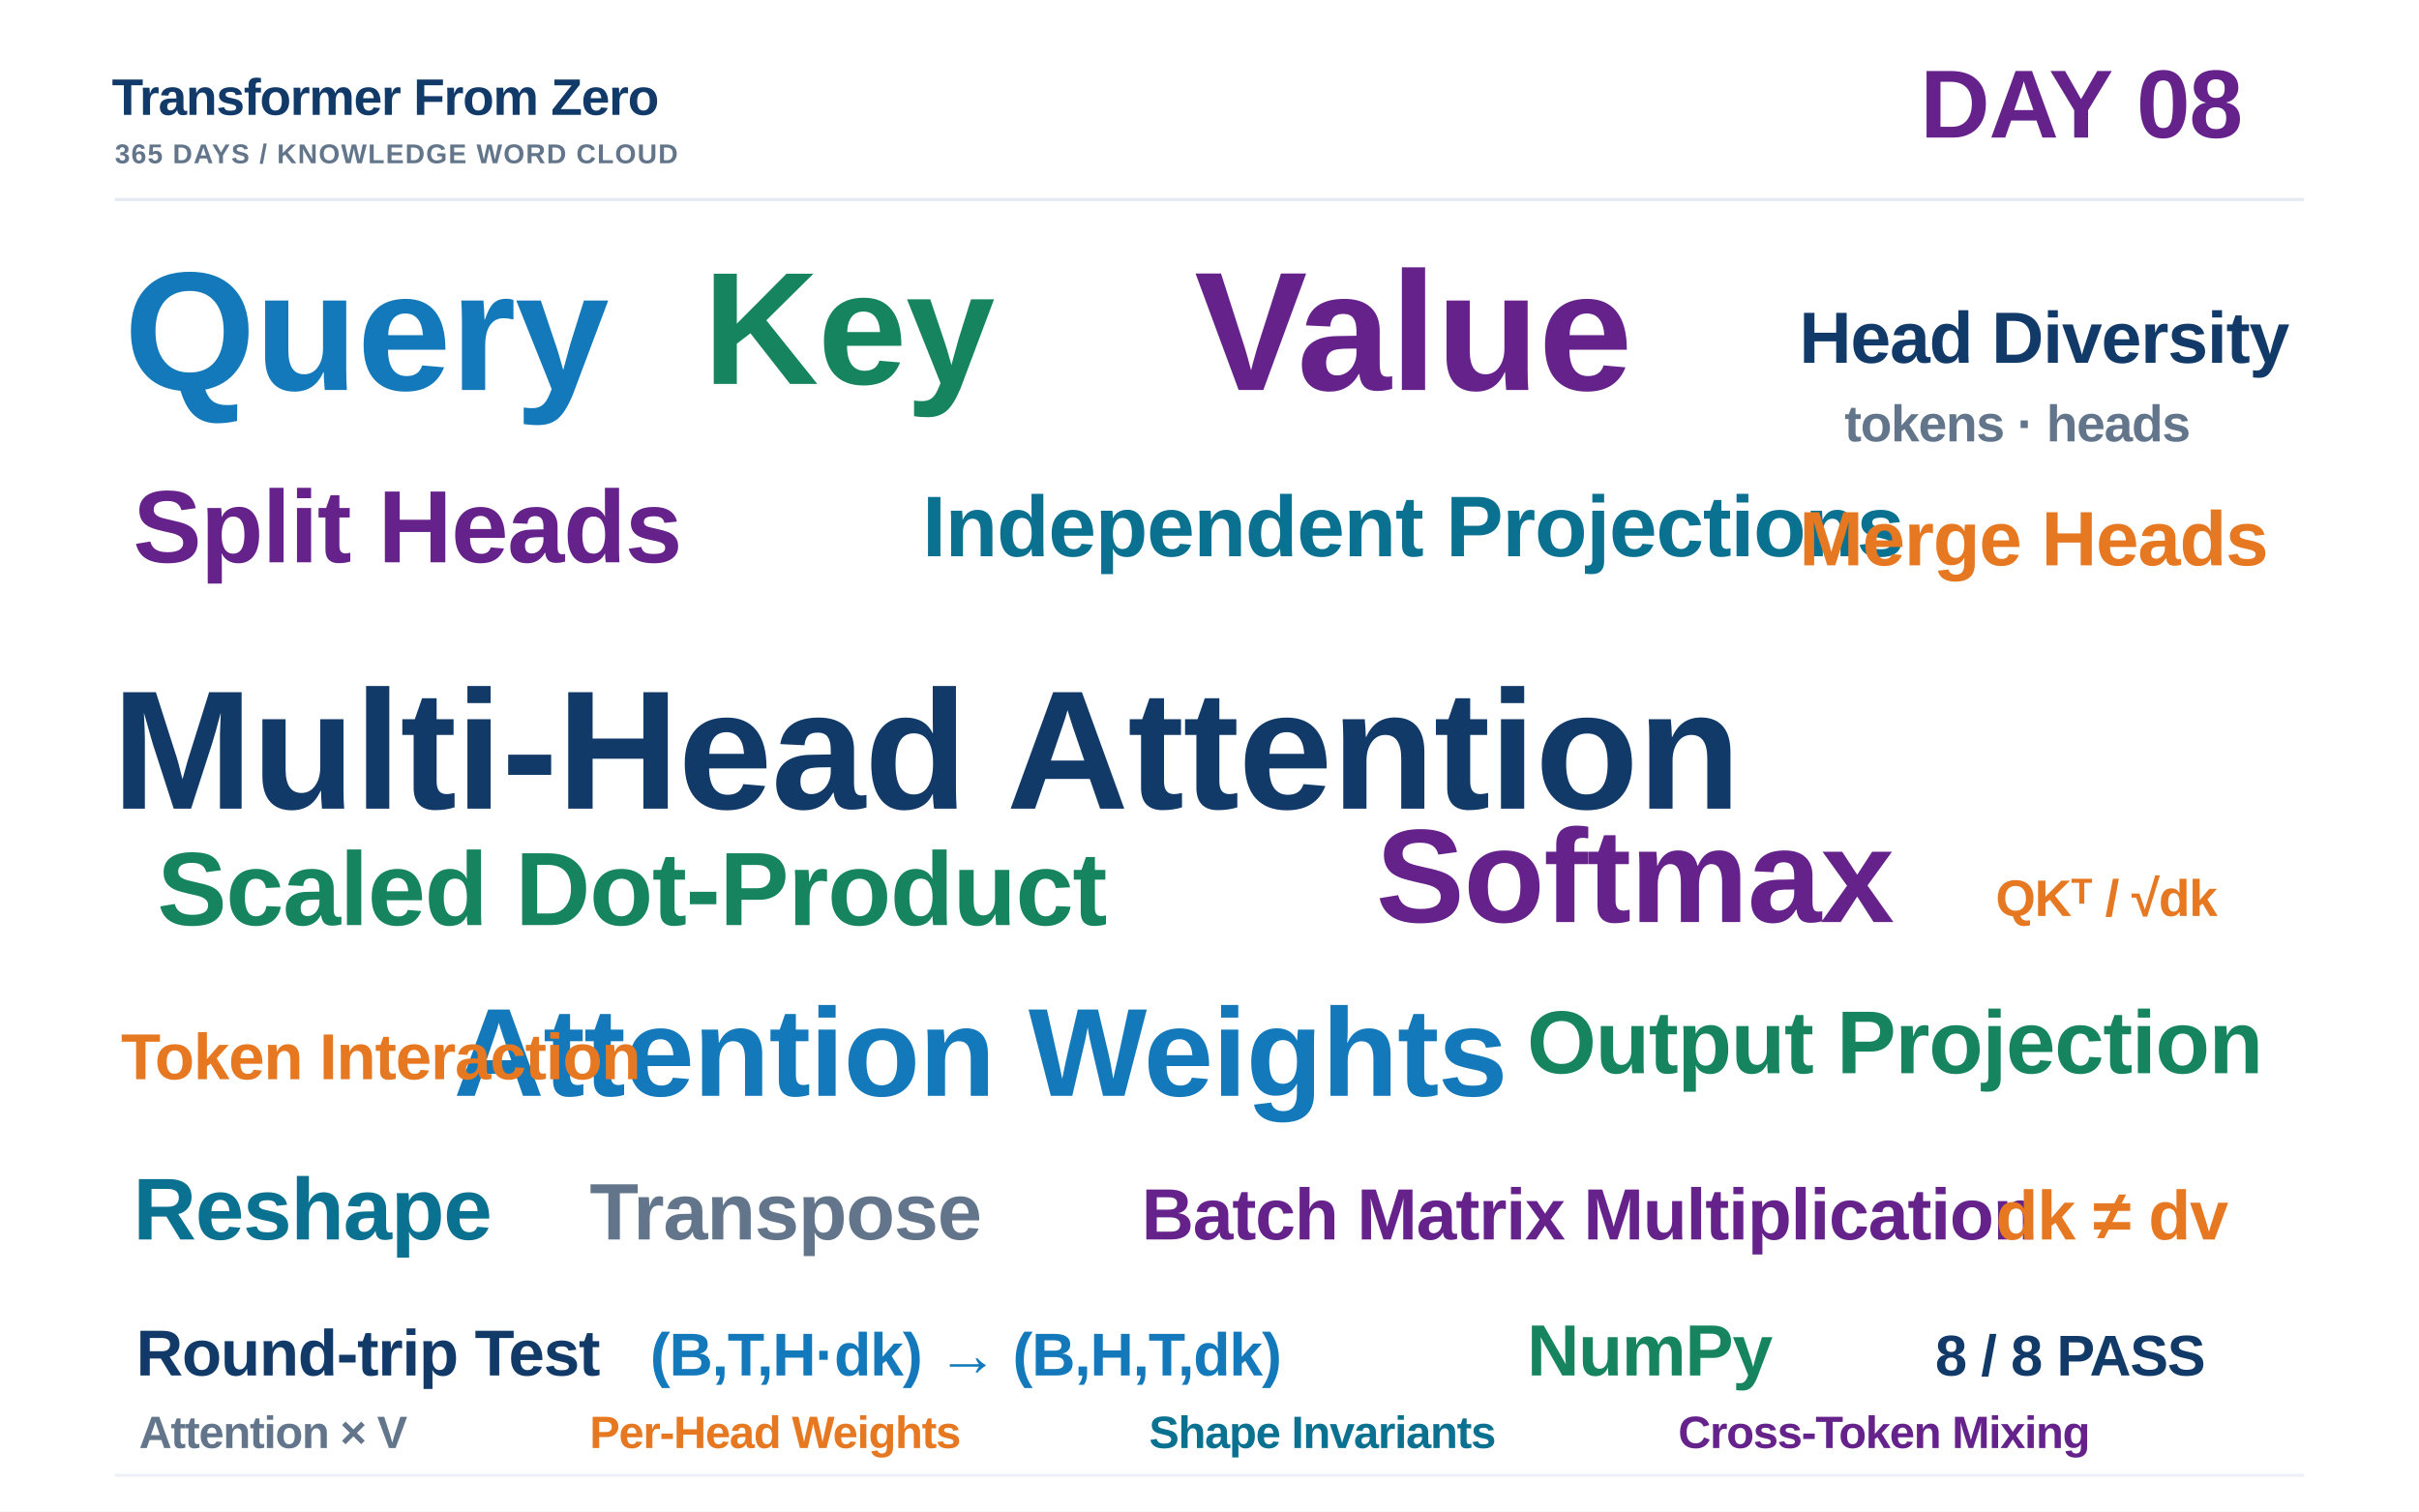
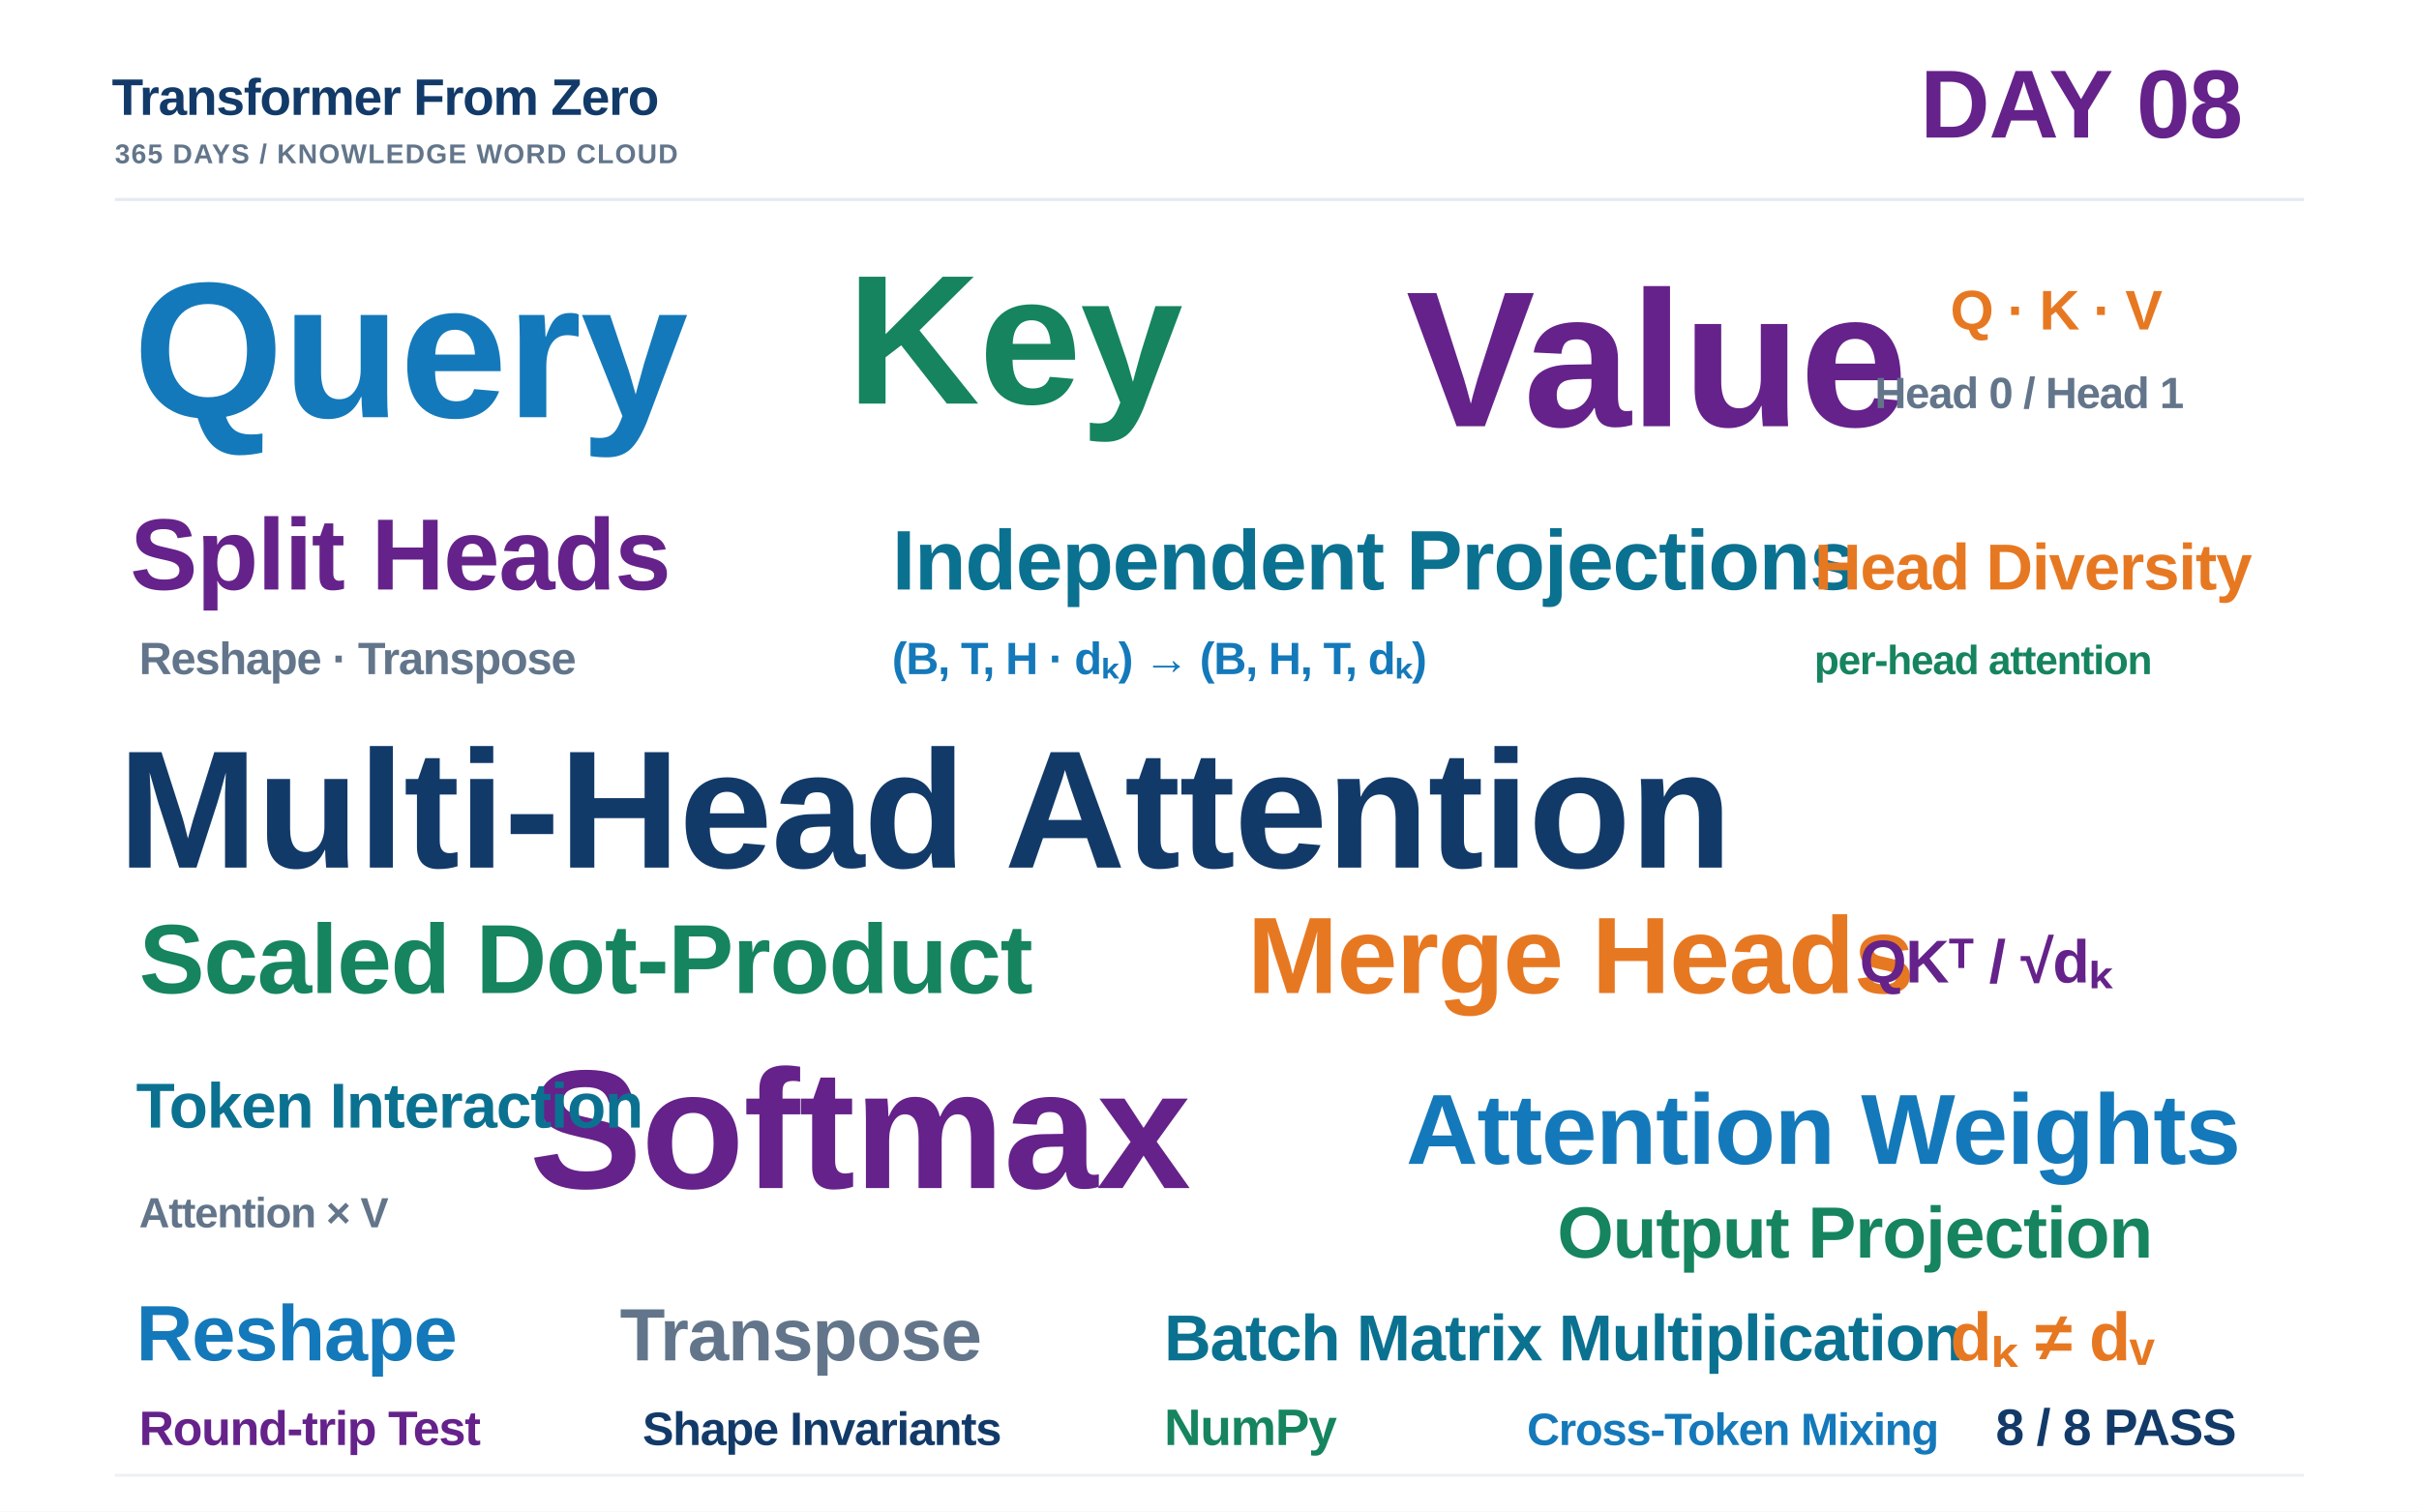
<svg xmlns="http://www.w3.org/2000/svg" width="1600" height="1000" viewBox="0 0 1600 1000" role="img" aria-labelledby="title desc">
  <rect width="1600" height="1000" fill="#FFFFFF" />
  <g font-family="Arial, 'Microsoft YaHei', 'PingFang SC', 'Noto Sans CJK SC', sans-serif" letter-spacing="-0.7">
    <text x="74" y="76" font-size="34" font-weight="750" fill="#123A69">Transformer From Zero</text>
    <text x="76" y="108" font-size="18" font-weight="600" fill="#62758A" letter-spacing="0.8">365 DAYS / KNOWLEDGE WORD CLOUD</text>
    <text x="1270" y="91" font-size="64" font-weight="850" fill="#65228A">DAY 08</text>
    <path d="M76 132 H1524" stroke="#E3EAF1" stroke-width="2" />
-     <text x="82" y="258" font-size="112" font-weight="900" fill="#1479BA">Query</text>
-     <text x="465" y="254" font-size="106" font-weight="900" fill="#15845F">Key</text>
-     <text x="790" y="258" font-size="112" font-weight="900" fill="#65228A">Value</text>
-     <text x="1190" y="240" font-size="48" font-weight="820" fill="#123A69">Head Diversity</text>
-     <text x="1220" y="292" font-size="34" font-weight="740" fill="#62758A">tokens · heads</text>
-     <text x="88" y="372" font-size="68" font-weight="850" fill="#65228A">Split Heads</text>
-     <text x="610" y="368" font-size="57" font-weight="830" fill="#0B7190">Independent Projections</text>
-     <text x="1190" y="374" font-size="51" font-weight="850" fill="#E77822">Merge Heads</text>
-     <text x="74" y="535" font-size="112" font-weight="900" fill="#123A69">Multi-Head Attention</text>
-     <text x="104" y="612" font-size="69" font-weight="850" fill="#15845F">Scaled Dot-Product</text>
-     <text x="910" y="610" font-size="88" font-weight="900" fill="#65228A">Softmax</text>
-     <text x="1320" y="606" font-size="34" font-weight="760" fill="#E77822">QKᵀ / √dk</text>
-     <text x="300" y="725" font-size="83" font-weight="900" fill="#1479BA">Attention Weights</text>
-     <text x="1010" y="710" font-size="59" font-weight="850" fill="#15845F">Output Projection</text>
-     <text x="80" y="714" font-size="43" font-weight="800" fill="#E77822">Token Interaction</text>
-     <text x="88" y="820" font-size="58" font-weight="850" fill="#0B7190">Reshape</text>
-     <text x="390" y="820" font-size="53" font-weight="820" fill="#62758A">Transpose</text>
-     <text x="755" y="820" font-size="48" font-weight="830" fill="#65228A">Batch Matrix Multiplication</text>
-     <text x="1320" y="820" font-size="46" font-weight="850" fill="#E77822">dk ≠ dv</text>
-     <text x="90" y="910" font-size="43" font-weight="820" fill="#123A69">Round-trip Test</text>
-     <text x="430" y="910" font-size="40" font-weight="790" fill="#1479BA">(B,T,H·dk) → (B,H,T,dk)</text>
-     <text x="1010" y="910" font-size="48" font-weight="850" fill="#15845F">NumPy</text>
-     <text x="1280" y="910" font-size="38" font-weight="900" fill="#123A69">8 / 8 PASS</text>
-     <text x="92" y="958" font-size="30" font-weight="760" fill="#62758A">Attention × V</text>
-     <text x="390" y="958" font-size="30" font-weight="760" fill="#E77822">Per-Head Weights</text>
-     <text x="760" y="958" font-size="30" font-weight="760" fill="#0B7190">Shape Invariants</text>
-     <text x="1110" y="958" font-size="30" font-weight="760" fill="#65228A">Cross-Token Mixing</text>
+     <text x="88" y="276" font-size="128" font-weight="900" fill="#1479BA">Query</text>
+     <text x="560" y="267" font-size="122" font-weight="900" fill="#15845F">Key</text>
+     <text x="930" y="282" font-size="128" font-weight="900" fill="#65228A">Value</text>
+     <text x="1290" y="218" font-size="37" font-weight="820" fill="#E77822">Q · K · V</text>
+     <text x="1240" y="270" font-size="29" font-weight="730" fill="#62758A">Head 0 / Head 1</text>
+     <text x="86" y="390" font-size="67" font-weight="850" fill="#65228A">Split Heads</text>
+     <text x="590" y="390" font-size="56" font-weight="830" fill="#0B7190">Independent Projections</text>
+     <text x="1200" y="390" font-size="43" font-weight="830" fill="#E77822">Head Diversity</text>
+     <text x="92" y="446" font-size="30" font-weight="740" fill="#62758A">Reshape · Transpose</text>
+     <text x="590" y="446" font-size="30" font-weight="740" fill="#1479BA">(B, T, H · dₖ) → (B, H, T, dₖ)</text>
+     <text x="1200" y="446" font-size="27" font-weight="720" fill="#15845F">per-head attention</text>
+     <text x="78" y="574" font-size="111" font-weight="900" fill="#123A69">Multi-Head Attention</text>
+     <text x="92" y="657" font-size="65" font-weight="850" fill="#15845F">Scaled Dot-Product</text>
+     <text x="825" y="657" font-size="72" font-weight="900" fill="#E77822">Merge Heads</text>
+     <text x="1230" y="650" font-size="40" font-weight="820" fill="#65228A">QKᵀ / √dₖ</text>
+     <text x="350" y="786" font-size="112" font-weight="900" fill="#65228A">Softmax</text>
+     <text x="930" y="770" font-size="66" font-weight="880" fill="#1479BA">Attention Weights</text>
+     <text x="1030" y="832" font-size="48" font-weight="830" fill="#15845F">Output Projection</text>
+     <text x="90" y="746" font-size="42" font-weight="810" fill="#0B7190">Token Interaction</text>
+     <text x="92" y="812" font-size="28" font-weight="740" fill="#62758A">Attention × V</text>
+     <text x="90" y="900" font-size="52" font-weight="850" fill="#1479BA">Reshape</text>
+     <text x="410" y="900" font-size="49" font-weight="820" fill="#62758A">Transpose</text>
+     <text x="770" y="900" font-size="43" font-weight="820" fill="#0B7190">Batch Matrix Multiplication</text>
+     <text x="1290" y="900" font-size="45" font-weight="850" fill="#E77822">dₖ ≠ dᵥ</text>
+     <text x="92" y="956" font-size="32" font-weight="760" fill="#65228A">Round-trip Test</text>
+     <text x="425" y="956" font-size="31" font-weight="760" fill="#123A69">Shape Invariants</text>
+     <text x="770" y="956" font-size="34" font-weight="820" fill="#15845F">NumPy</text>
+     <text x="1010" y="956" font-size="30" font-weight="760" fill="#1479BA">Cross-Token Mixing</text>
+     <text x="1320" y="956" font-size="34" font-weight="900" fill="#123A69">8 / 8 PASS</text>
  </g>
  <path d="M76 976 H1524" stroke="#EDF0F6" stroke-width="2" />
</svg>
